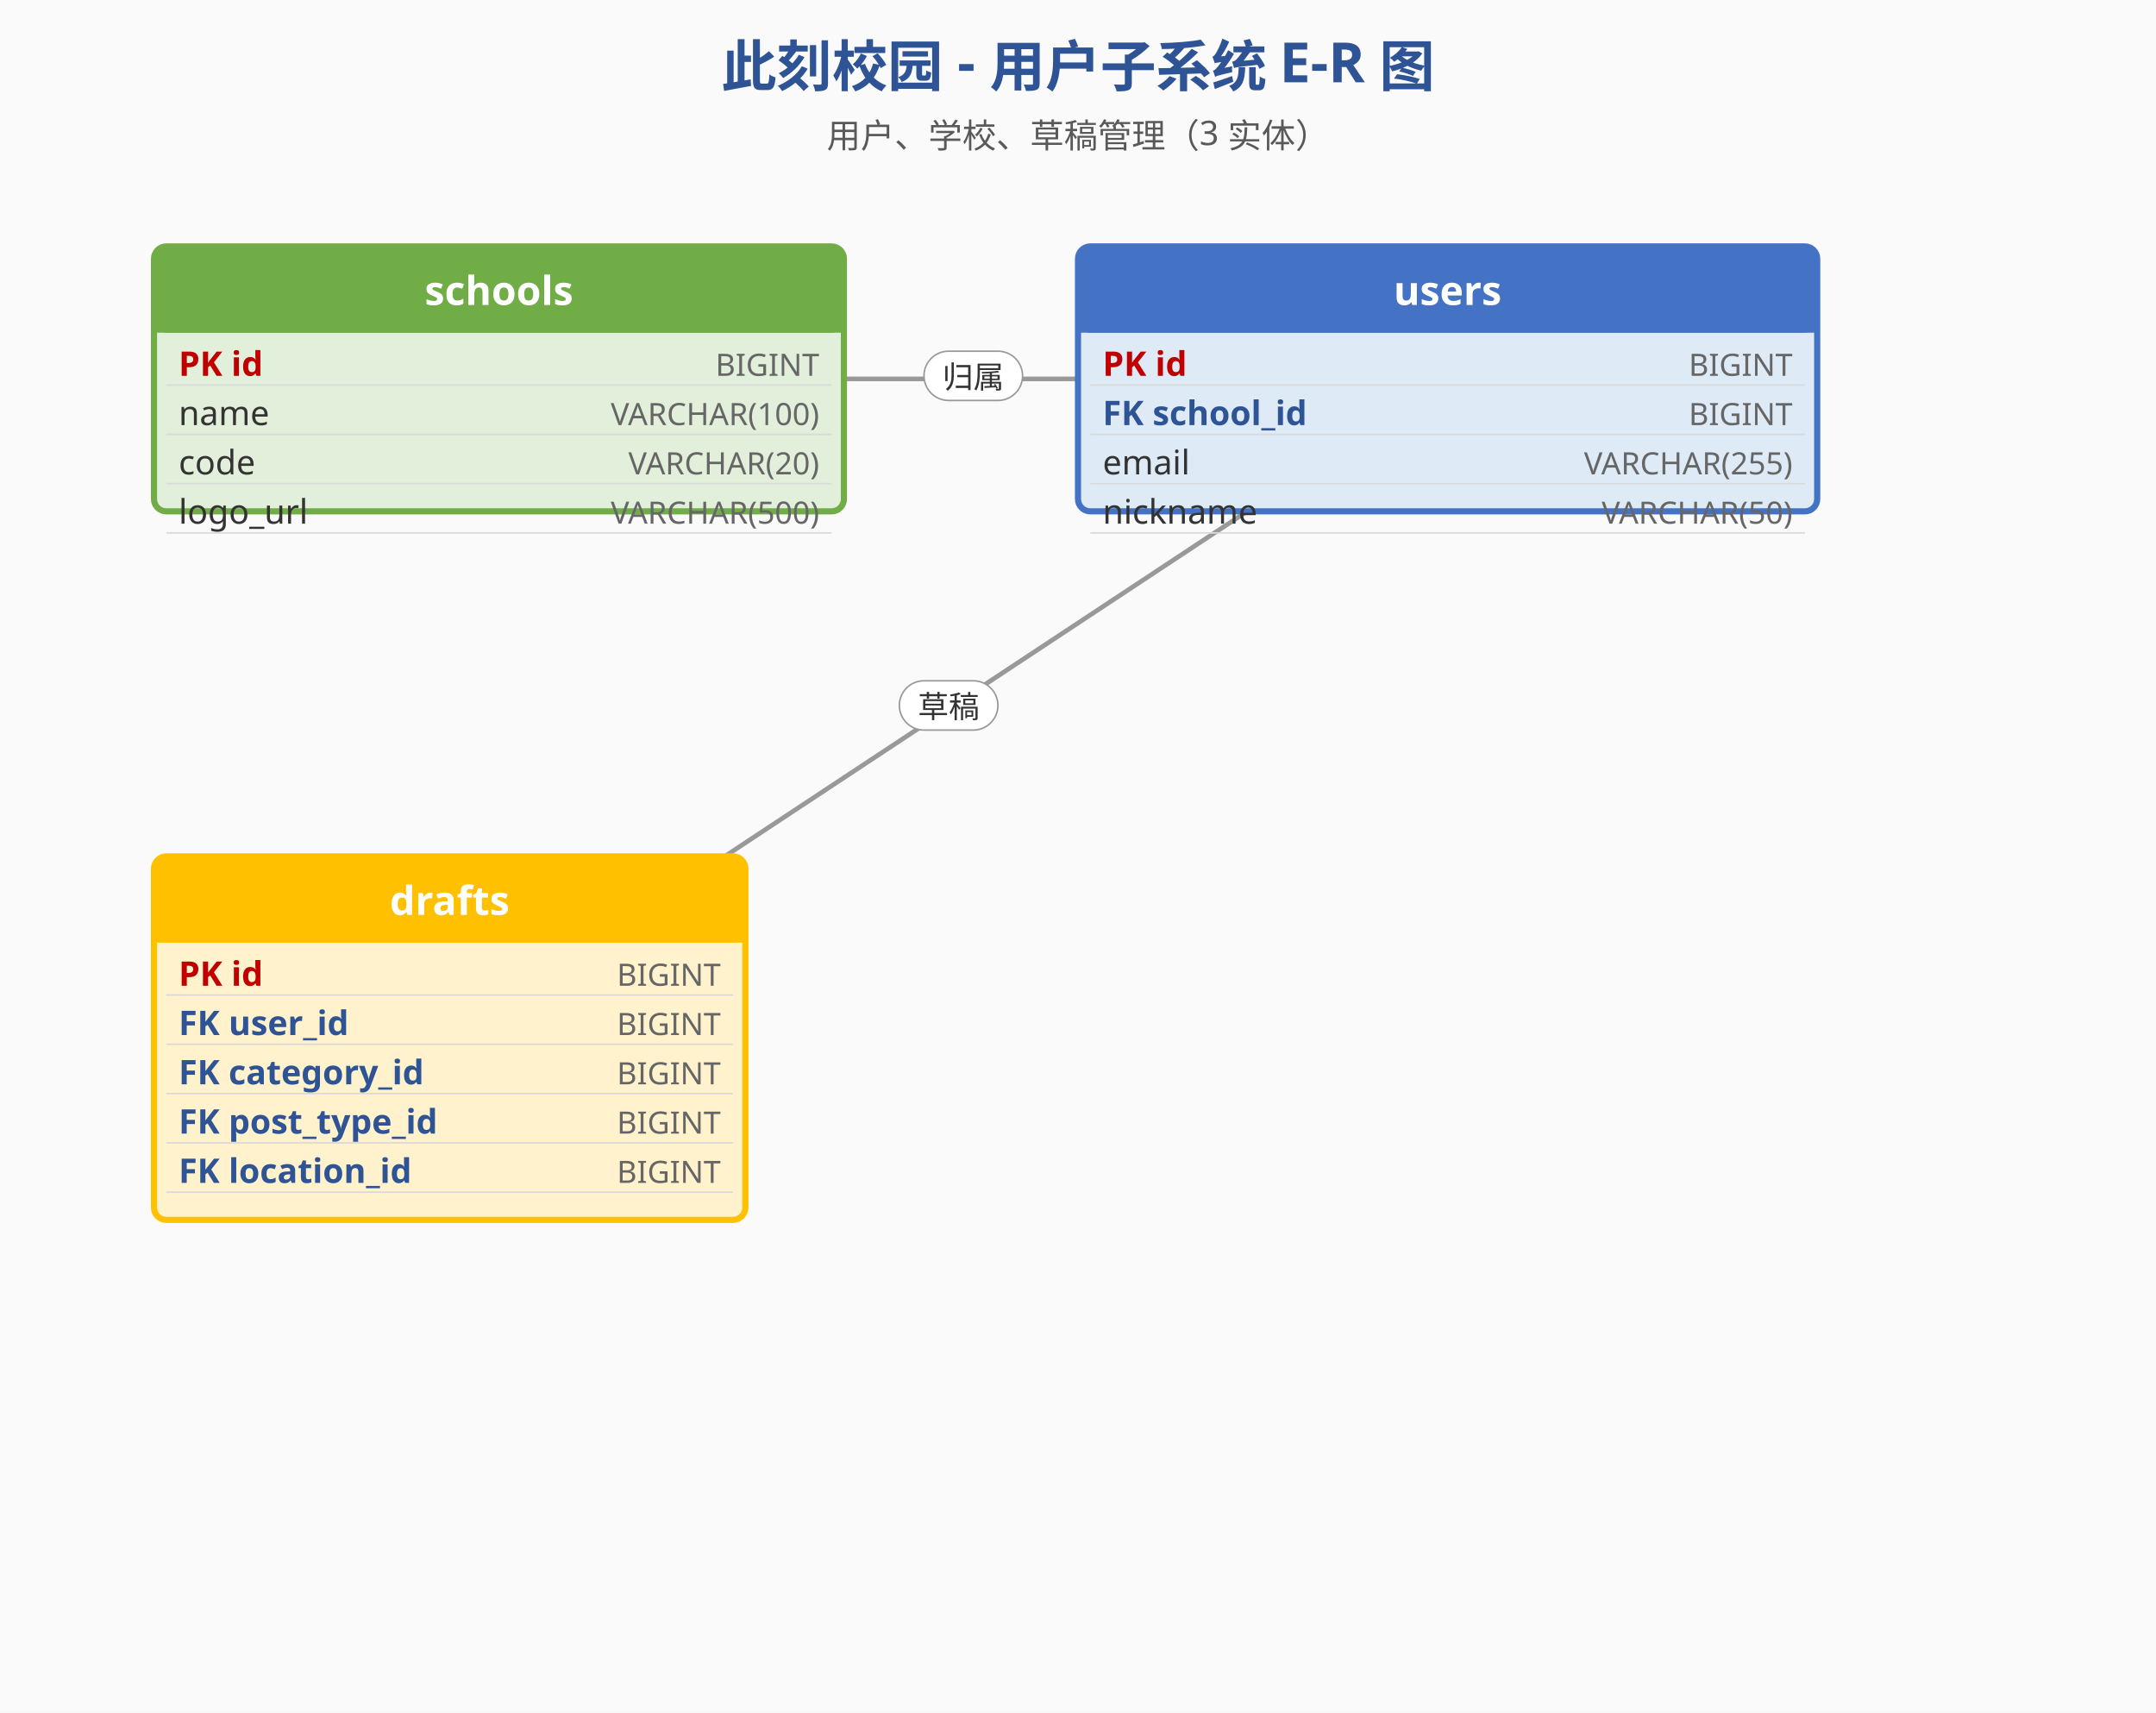
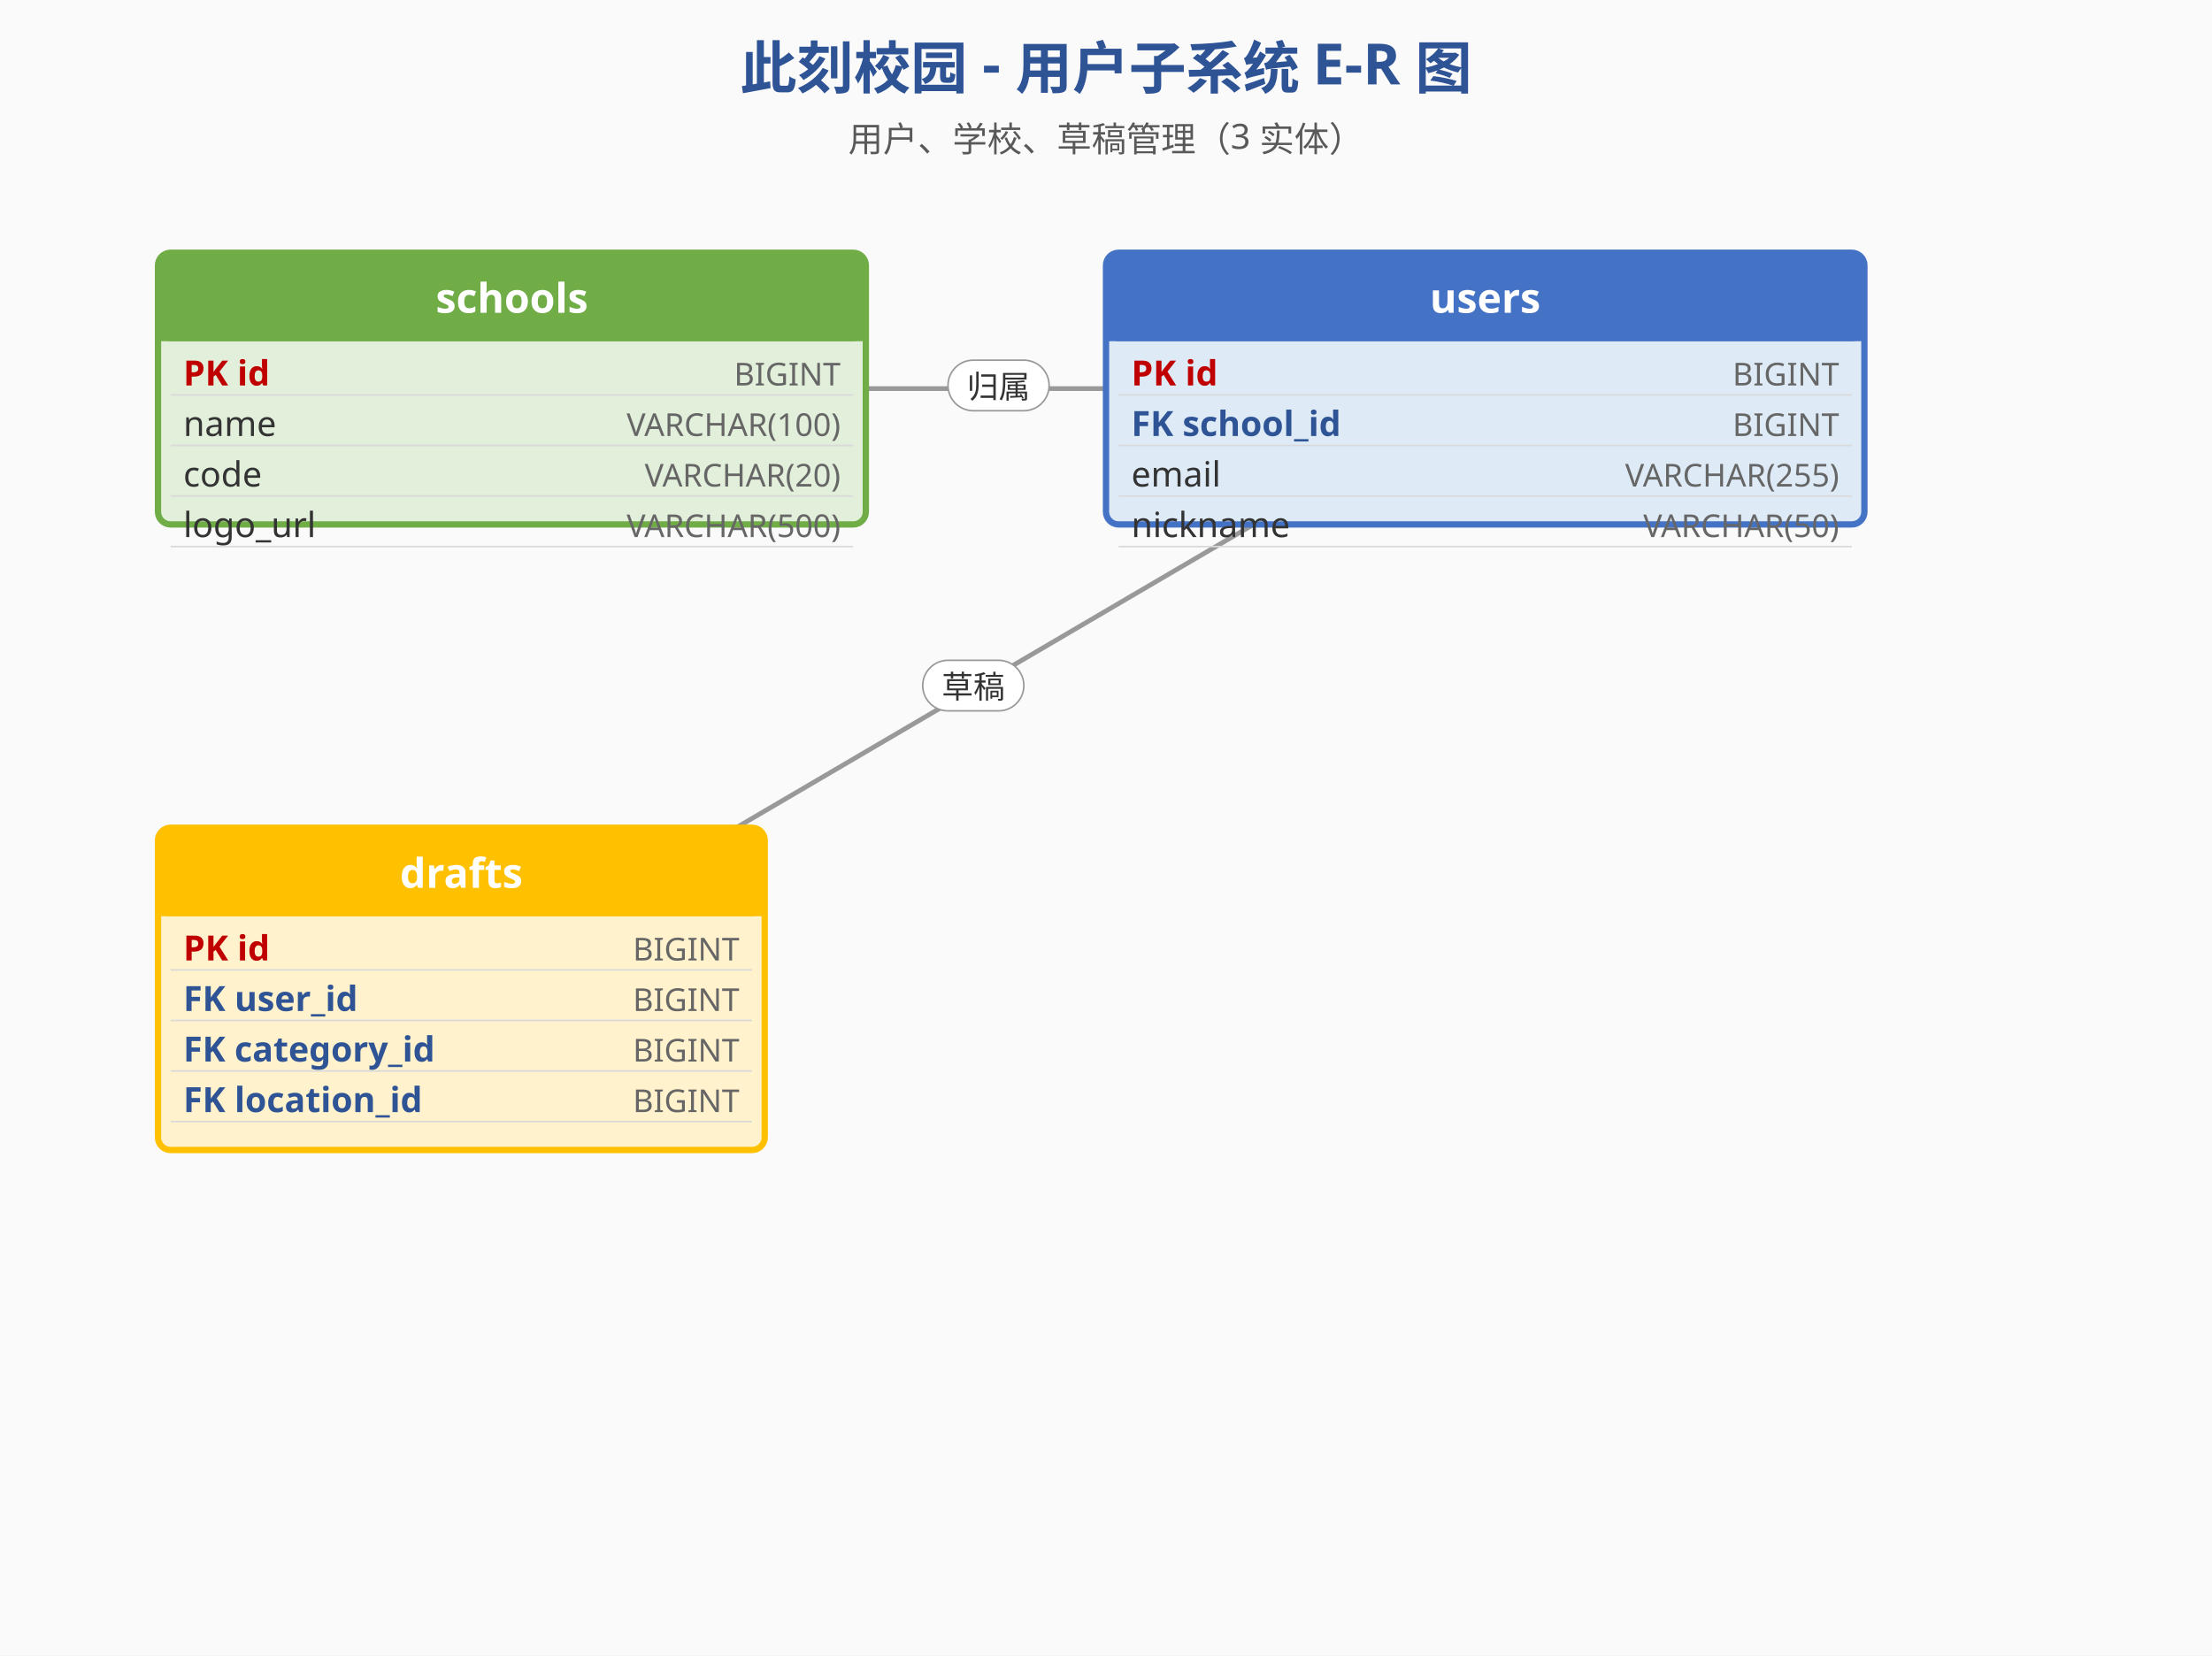
- <svg xmlns="http://www.w3.org/2000/svg" width="700" height="556" viewBox="0 0 700 556">
+ <svg xmlns="http://www.w3.org/2000/svg" width="700" height="524" viewBox="0 0 700 524">
  <style>text{font-family:"微软雅黑";}</style>
-   <rect width="700" height="556" fill="#FAFAFA" />
+   <rect width="700" height="524" fill="#FAFAFA" />
  <text x="350" y="28" text-anchor="middle" font-size="18" font-weight="bold" fill="#2F5496">此刻校园 - 用户子系统 E-R 图</text>
  <text x="350" y="48" text-anchor="middle" font-size="11" fill="#595959">用户、学校、草稿管理（3 实体）</text>
  <line x1="162" y1="123" x2="470" y2="123" stroke="#999999" stroke-width="1.5" />
  <text x="187.0" y="127.0" text-anchor="middle" font-size="13" font-weight="bold" fill="#C00000">1</text>
  <text x="445.0" y="127.0" text-anchor="middle" font-size="13" font-weight="bold" fill="#C00000">N</text>
  <rect x="300" y="114" width="32" height="16" rx="8" ry="8" fill="white" stroke="#999999" stroke-width="0.5" />
  <text x="316" y="126" text-anchor="middle" font-size="10" fill="#333333">归属</text>
-   <line x1="470" y1="123" x2="146" y2="337" stroke="#999999" stroke-width="1.5" />
-   <text x="449.14" y="140.778" text-anchor="middle" font-size="13" font-weight="bold" fill="#C00000">1</text>
-   <text x="166.86" y="327.222" text-anchor="middle" font-size="13" font-weight="bold" fill="#C00000">N</text>
-   <rect x="292" y="221" width="32" height="16" rx="8" ry="8" fill="white" stroke="#999999" stroke-width="0.5" />
-   <text x="308" y="233" text-anchor="middle" font-size="10" fill="#333333">草稿</text>
+   <line x1="470" y1="123" x2="146" y2="313" stroke="#999999" stroke-width="1.5" />
+   <text x="448.435" y="139.646" text-anchor="middle" font-size="13" font-weight="bold" fill="#C00000">1</text>
+   <text x="167.565" y="304.354" text-anchor="middle" font-size="13" font-weight="bold" fill="#C00000">N</text>
+   <rect x="292" y="209" width="32" height="16" rx="8" ry="8" fill="white" stroke="#999999" stroke-width="0.5" />
+   <text x="308" y="221" text-anchor="middle" font-size="10" fill="#333333">草稿</text>
  <rect x="50" y="80" width="224" height="86" rx="4" ry="4" fill="#E2EFDA" stroke="#70AD47" stroke-width="2" />
  <rect x="50" y="80" width="224" height="28" rx="4" ry="4" fill="#70AD47" />
  <rect x="50" y="100" width="224" height="8" fill="#70AD47" />
  <text x="162" y="99" text-anchor="middle" font-family="微软雅黑" font-size="13" font-weight="bold" fill="white">schools</text>
  <text x="58" y="122" font-family="Consolas" font-size="11" font-weight="bold" fill="#C00000">PK id</text>
  <text x="266" y="122" text-anchor="end" font-family="Consolas" font-size="10" fill="#666666">BIGINT</text>
  <line x1="54" y1="125" x2="270" y2="125" stroke="#D9D9D9" stroke-width="0.5" />
  <text x="58" y="138" font-family="Consolas" font-size="11" font-weight="normal" fill="#333333">name</text>
  <text x="266" y="138" text-anchor="end" font-family="Consolas" font-size="10" fill="#666666">VARCHAR(100)</text>
  <line x1="54" y1="141" x2="270" y2="141" stroke="#D9D9D9" stroke-width="0.5" />
  <text x="58" y="154" font-family="Consolas" font-size="11" font-weight="normal" fill="#333333">code</text>
  <text x="266" y="154" text-anchor="end" font-family="Consolas" font-size="10" fill="#666666">VARCHAR(20)</text>
  <line x1="54" y1="157" x2="270" y2="157" stroke="#D9D9D9" stroke-width="0.5" />
  <text x="58" y="170" font-family="Consolas" font-size="11" font-weight="normal" fill="#333333">logo_url</text>
  <text x="266" y="170" text-anchor="end" font-family="Consolas" font-size="10" fill="#666666">VARCHAR(500)</text>
  <line x1="54" y1="173" x2="270" y2="173" stroke="#D9D9D9" stroke-width="0.5" />
  <rect x="350" y="80" width="240" height="86" rx="4" ry="4" fill="#DEEBF7" stroke="#4472C4" stroke-width="2" />
  <rect x="350" y="80" width="240" height="28" rx="4" ry="4" fill="#4472C4" />
  <rect x="350" y="100" width="240" height="8" fill="#4472C4" />
  <text x="470" y="99" text-anchor="middle" font-family="微软雅黑" font-size="13" font-weight="bold" fill="white">users</text>
  <text x="358" y="122" font-family="Consolas" font-size="11" font-weight="bold" fill="#C00000">PK id</text>
  <text x="582" y="122" text-anchor="end" font-family="Consolas" font-size="10" fill="#666666">BIGINT</text>
  <line x1="354" y1="125" x2="586" y2="125" stroke="#D9D9D9" stroke-width="0.5" />
  <text x="358" y="138" font-family="Consolas" font-size="11" font-weight="bold" fill="#2F5496">FK school_id</text>
  <text x="582" y="138" text-anchor="end" font-family="Consolas" font-size="10" fill="#666666">BIGINT</text>
  <line x1="354" y1="141" x2="586" y2="141" stroke="#D9D9D9" stroke-width="0.5" />
  <text x="358" y="154" font-family="Consolas" font-size="11" font-weight="normal" fill="#333333">email</text>
  <text x="582" y="154" text-anchor="end" font-family="Consolas" font-size="10" fill="#666666">VARCHAR(255)</text>
  <line x1="354" y1="157" x2="586" y2="157" stroke="#D9D9D9" stroke-width="0.5" />
  <text x="358" y="170" font-family="Consolas" font-size="11" font-weight="normal" fill="#333333">nickname</text>
  <text x="582" y="170" text-anchor="end" font-family="Consolas" font-size="10" fill="#666666">VARCHAR(50)</text>
  <line x1="354" y1="173" x2="586" y2="173" stroke="#D9D9D9" stroke-width="0.5" />
-   <rect x="50" y="278" width="192" height="118" rx="4" ry="4" fill="#FFF2CC" stroke="#FFC000" stroke-width="2" />
-   <rect x="50" y="278" width="192" height="28" rx="4" ry="4" fill="#FFC000" />
-   <rect x="50" y="298" width="192" height="8" fill="#FFC000" />
-   <text x="146" y="297" text-anchor="middle" font-family="微软雅黑" font-size="13" font-weight="bold" fill="white">drafts</text>
-   <text x="58" y="320" font-family="Consolas" font-size="11" font-weight="bold" fill="#C00000">PK id</text>
+   <rect x="50" y="262" width="192" height="102" rx="4" ry="4" fill="#FFF2CC" stroke="#FFC000" stroke-width="2" />
+   <rect x="50" y="262" width="192" height="28" rx="4" ry="4" fill="#FFC000" />
+   <rect x="50" y="282" width="192" height="8" fill="#FFC000" />
+   <text x="146" y="281" text-anchor="middle" font-family="微软雅黑" font-size="13" font-weight="bold" fill="white">drafts</text>
+   <text x="58" y="304" font-family="Consolas" font-size="11" font-weight="bold" fill="#C00000">PK id</text>
+   <text x="234" y="304" text-anchor="end" font-family="Consolas" font-size="10" fill="#666666">BIGINT</text>
+   <line x1="54" y1="307" x2="238" y2="307" stroke="#D9D9D9" stroke-width="0.5" />
+   <text x="58" y="320" font-family="Consolas" font-size="11" font-weight="bold" fill="#2F5496">FK user_id</text>
  <text x="234" y="320" text-anchor="end" font-family="Consolas" font-size="10" fill="#666666">BIGINT</text>
  <line x1="54" y1="323" x2="238" y2="323" stroke="#D9D9D9" stroke-width="0.5" />
-   <text x="58" y="336" font-family="Consolas" font-size="11" font-weight="bold" fill="#2F5496">FK user_id</text>
+   <text x="58" y="336" font-family="Consolas" font-size="11" font-weight="bold" fill="#2F5496">FK category_id</text>
  <text x="234" y="336" text-anchor="end" font-family="Consolas" font-size="10" fill="#666666">BIGINT</text>
  <line x1="54" y1="339" x2="238" y2="339" stroke="#D9D9D9" stroke-width="0.5" />
-   <text x="58" y="352" font-family="Consolas" font-size="11" font-weight="bold" fill="#2F5496">FK category_id</text>
+   <text x="58" y="352" font-family="Consolas" font-size="11" font-weight="bold" fill="#2F5496">FK location_id</text>
  <text x="234" y="352" text-anchor="end" font-family="Consolas" font-size="10" fill="#666666">BIGINT</text>
  <line x1="54" y1="355" x2="238" y2="355" stroke="#D9D9D9" stroke-width="0.5" />
-   <text x="58" y="368" font-family="Consolas" font-size="11" font-weight="bold" fill="#2F5496">FK post_type_id</text>
-   <text x="234" y="368" text-anchor="end" font-family="Consolas" font-size="10" fill="#666666">BIGINT</text>
-   <line x1="54" y1="371" x2="238" y2="371" stroke="#D9D9D9" stroke-width="0.5" />
-   <text x="58" y="384" font-family="Consolas" font-size="11" font-weight="bold" fill="#2F5496">FK location_id</text>
-   <text x="234" y="384" text-anchor="end" font-family="Consolas" font-size="10" fill="#666666">BIGINT</text>
-   <line x1="54" y1="387" x2="238" y2="387" stroke="#D9D9D9" stroke-width="0.5" />
</svg>
